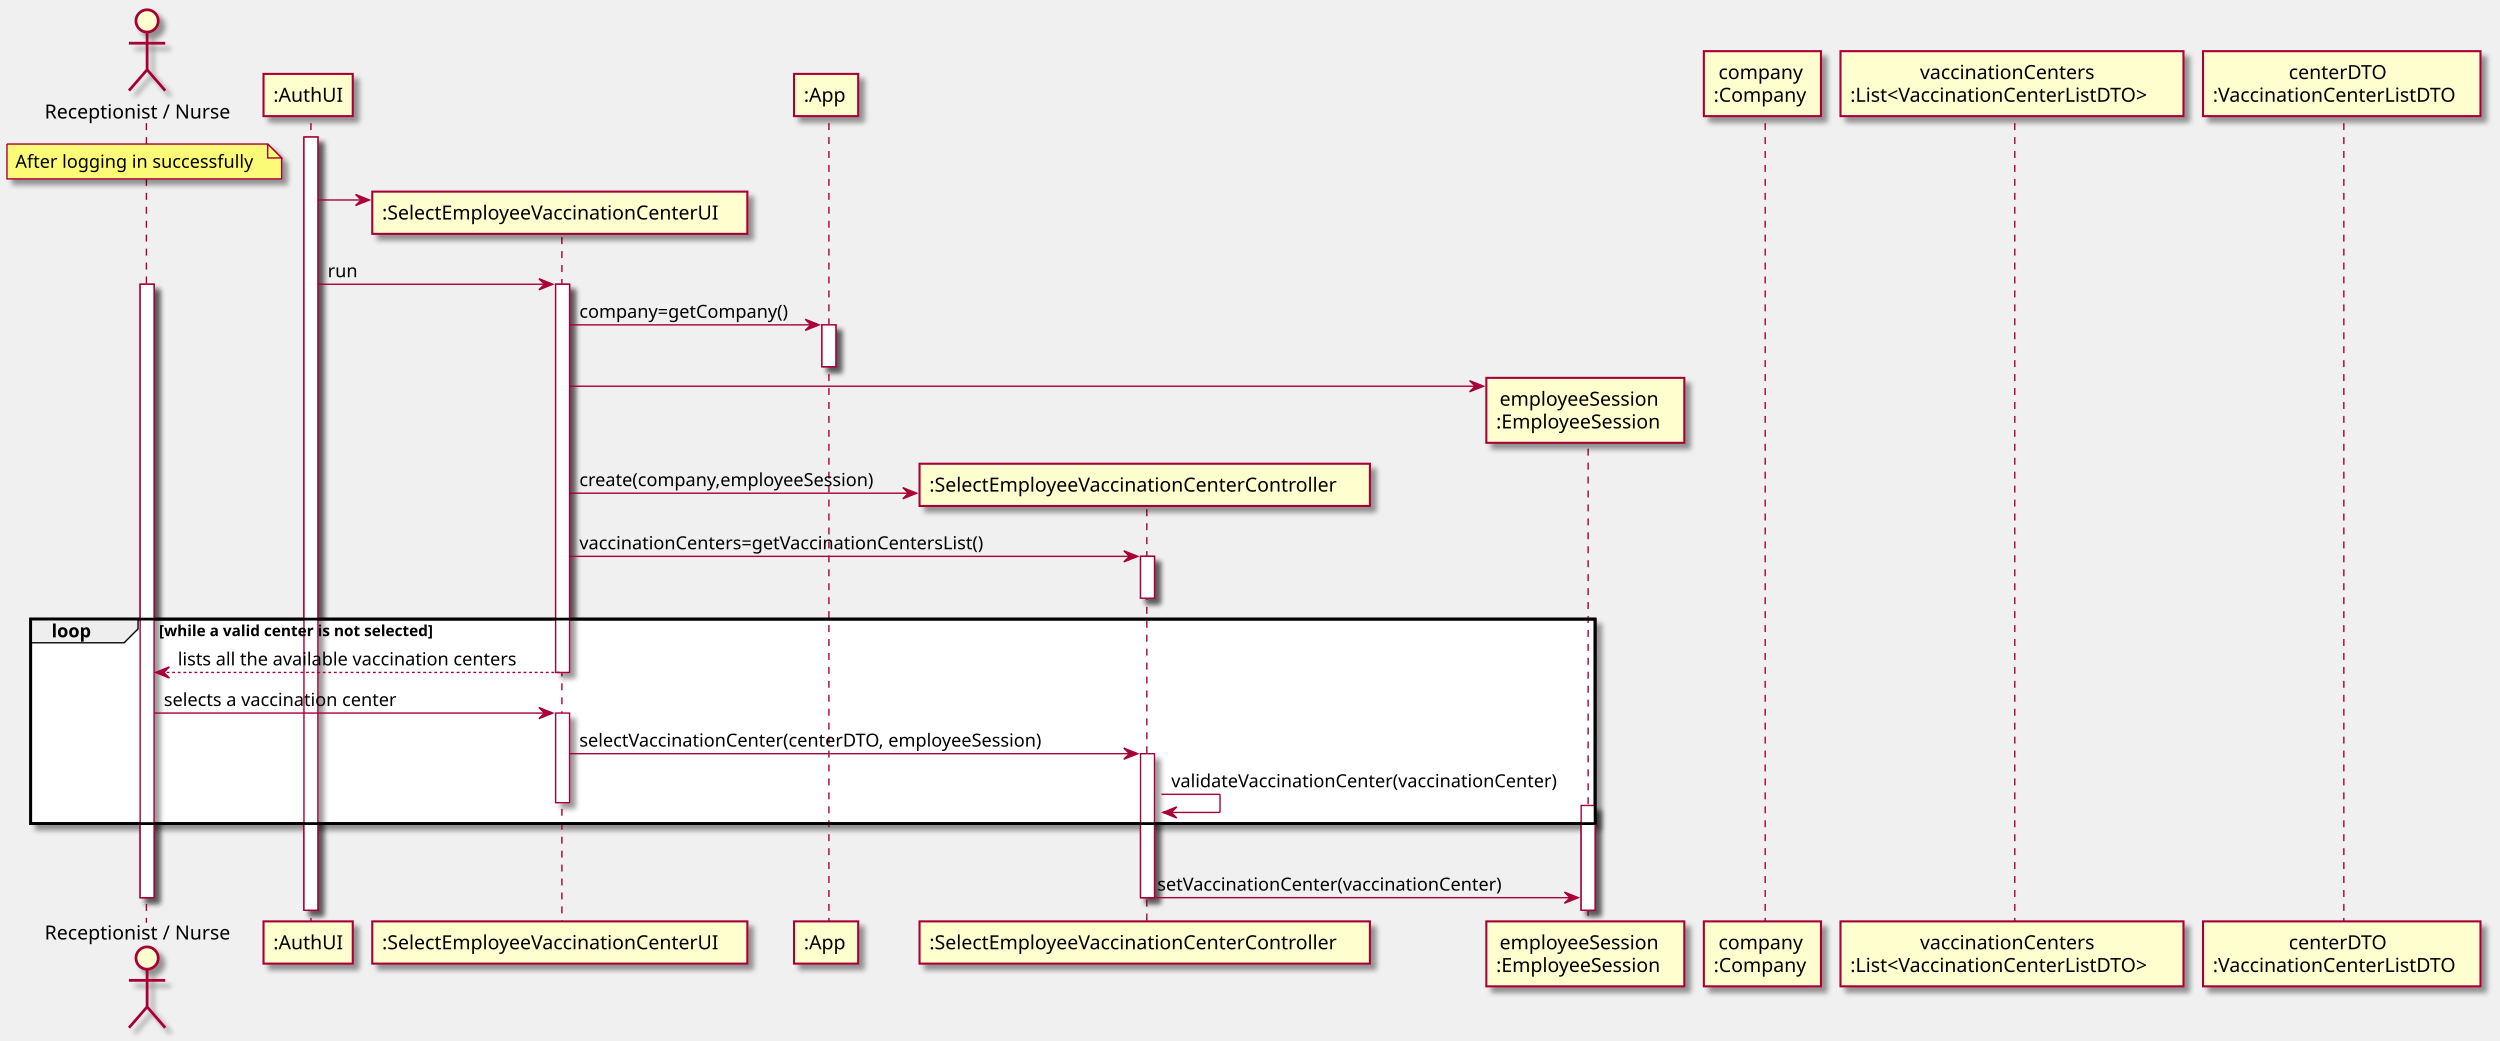
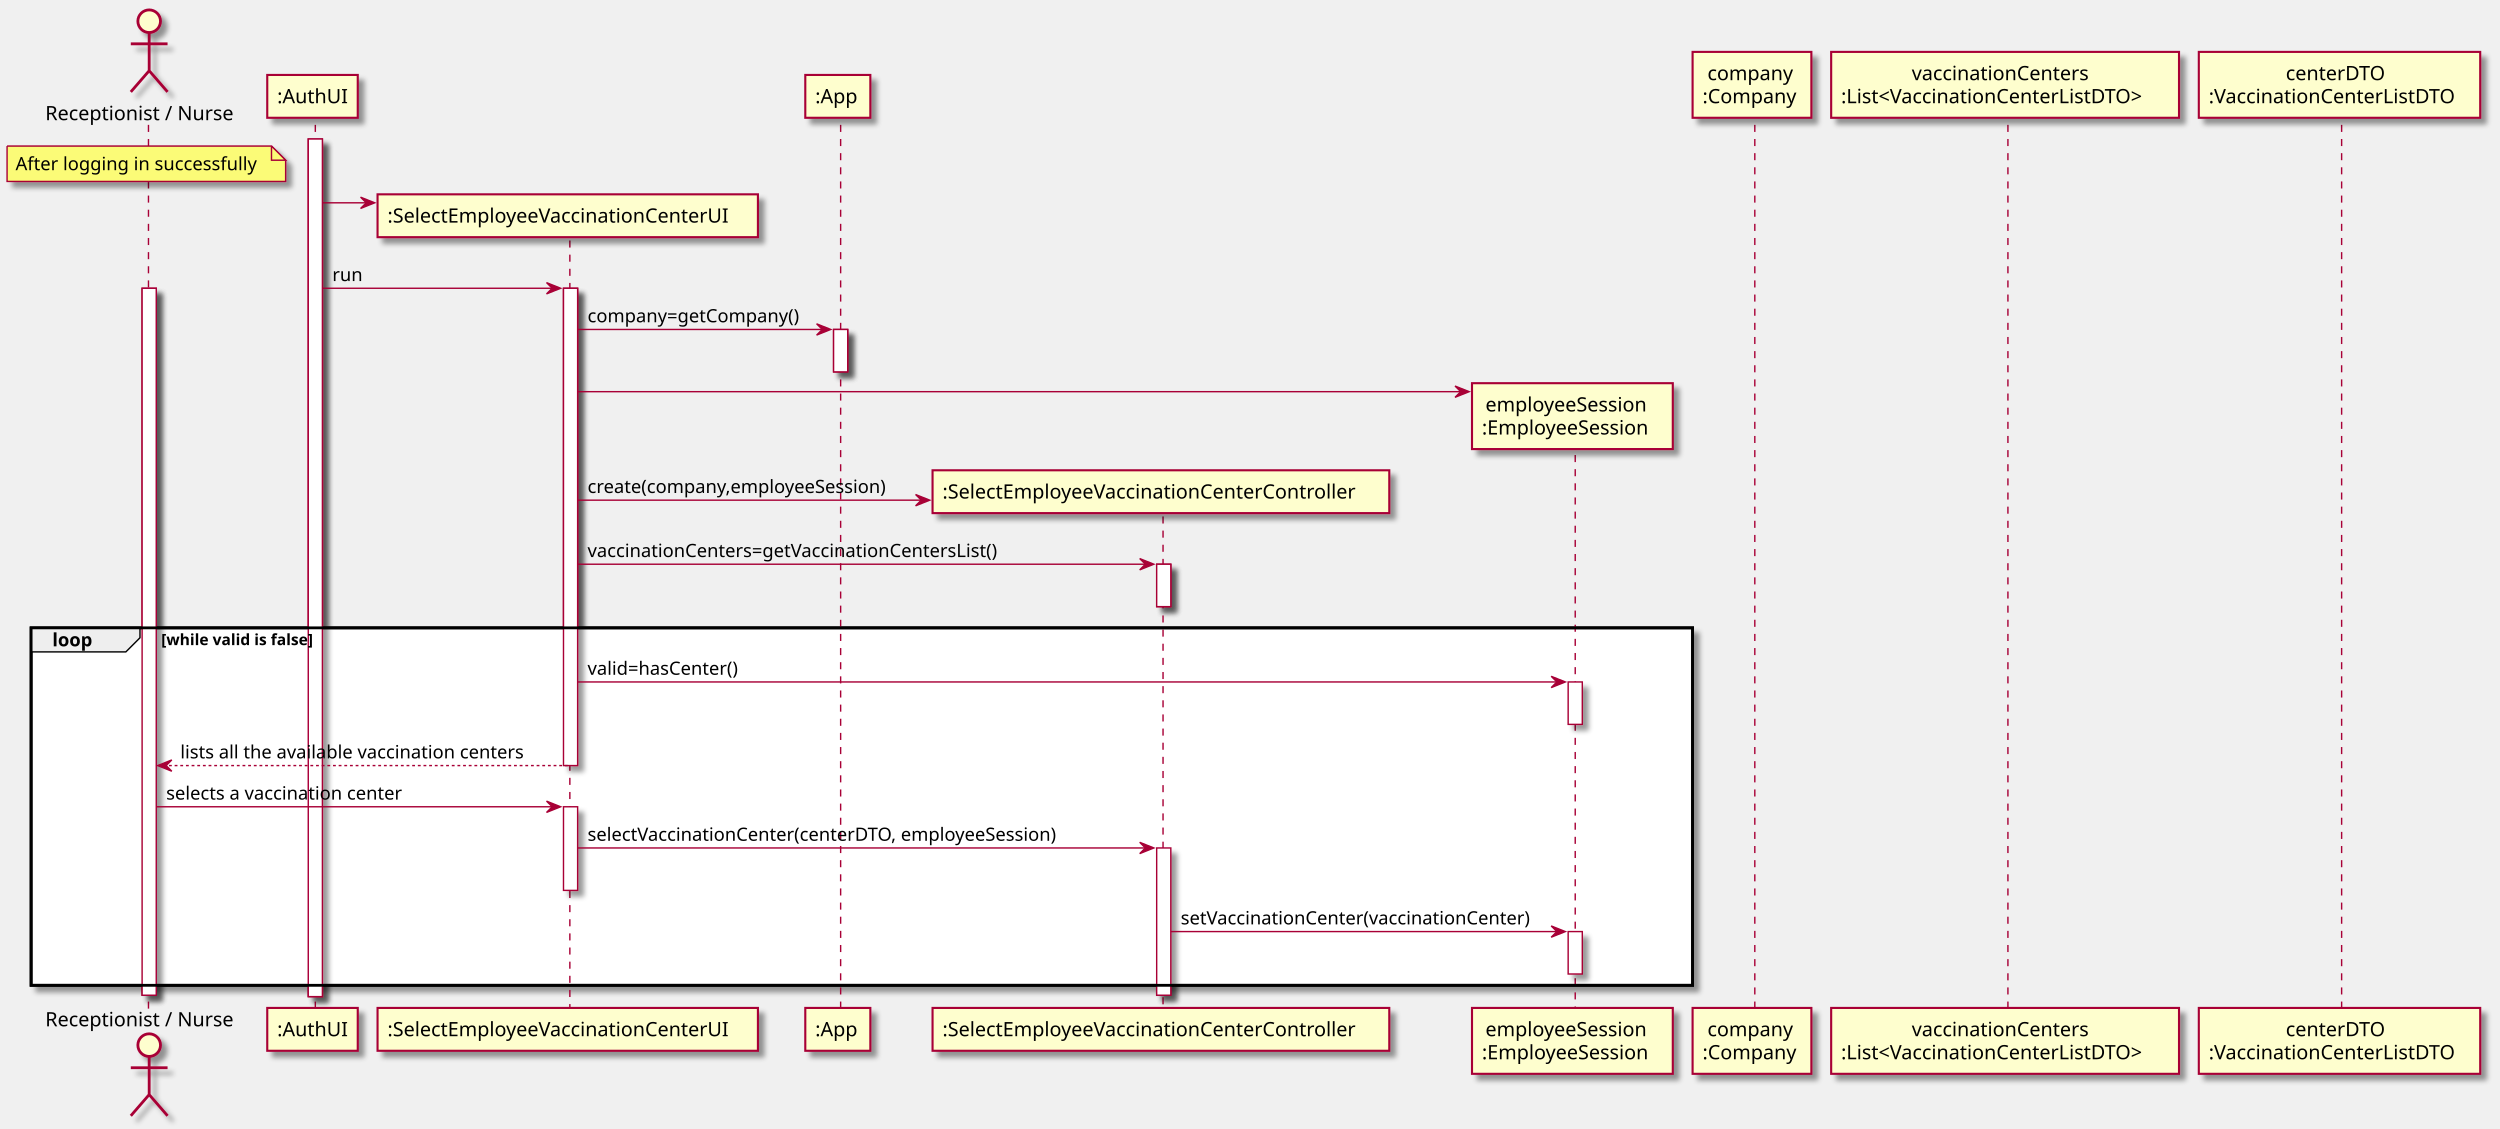
- <svg xmlns="http://www.w3.org/2000/svg" contentScriptType="application/ecmascript" contentStyleType="text/css" height="746px" preserveAspectRatio="none" style="width:1793px;height:746px;background:#FFFFFF;" version="1.1" viewBox="0 0 1793 746" width="1793px" zoomAndPan="magnify">
+ <svg xmlns="http://www.w3.org/2000/svg" contentScriptType="application/ecmascript" contentStyleType="text/css" height="798px" preserveAspectRatio="none" style="width:1768px;height:798px;background:#FFFFFF;" version="1.1" viewBox="0 0 1768 798" width="1768px" zoomAndPan="magnify">
  <defs>
-     <filter height="300%" id="f1t8pxvavz321f" width="300%" x="-1" y="-1">
+     <filter height="300%" id="f1p375ydc7h5u4" width="300%" x="-1" y="-1">
      <feGaussianBlur result="blurOut" stdDeviation="2.0" />
      <feColorMatrix in="blurOut" result="blurOut2" type="matrix" values="0 0 0 0 0 0 0 0 0 0 0 0 0 0 0 0 0 0 .4 0" />
      <feOffset dx="4.0" dy="4.0" in="blurOut2" result="blurOut3" />
      <feBlend in="SourceGraphic" in2="blurOut3" mode="normal" />
    </filter>
  </defs>
  <g>
-     <rect fill="#FFFFFF" filter="url(#f1t8pxvavz321f)" height="439.953" style="stroke:#A80036;stroke-width:1.0;" width="10" x="100.5" y="203.859" />
-     <rect fill="#FFFFFF" filter="url(#f1t8pxvavz321f)" height="554.516" style="stroke:#A80036;stroke-width:1.0;" width="10" x="218" y="98.297" />
-     <rect fill="#FFFFFF" filter="url(#f1t8pxvavz321f)" height="278.422" style="stroke:#A80036;stroke-width:1.0;" width="10" x="398.5" y="203.859" />
-     <rect fill="#FFFFFF" filter="url(#f1t8pxvavz321f)" height="64.266" style="stroke:#A80036;stroke-width:1.0;" width="10" x="398.5" y="511.414" />
-     <rect fill="#FFFFFF" filter="url(#f1t8pxvavz321f)" height="30" style="stroke:#A80036;stroke-width:1.0;" width="10" x="589.5" y="232.992" />
-     <rect fill="#FFFFFF" filter="url(#f1t8pxvavz321f)" height="30" style="stroke:#A80036;stroke-width:1.0;" width="10" x="818" y="399.016" />
-     <rect fill="#FFFFFF" filter="url(#f1t8pxvavz321f)" height="103.266" style="stroke:#A80036;stroke-width:1.0;" width="10" x="818" y="540.547" />
-     <rect fill="#FFFFFF" filter="url(#f1t8pxvavz321f)" height="75.133" style="stroke:#A80036;stroke-width:1.0;" width="10" x="1134" y="577.68" />
-     <rect fill="#FFFFFF" filter="url(#f1t8pxvavz321f)" height="146.664" style="stroke:#000000;stroke-width:2.0;" width="1122" x="22" y="444.016" />
-     <line style="stroke:#A80036;stroke-width:1.0;stroke-dasharray:5.0,5.0;" x1="105" x2="105" y1="88.297" y2="661.812" />
-     <line style="stroke:#A80036;stroke-width:1.0;stroke-dasharray:5.0,5.0;" x1="223" x2="223" y1="88.297" y2="661.812" />
-     <line style="stroke:#A80036;stroke-width:1.0;stroke-dasharray:5.0,5.0;" x1="403" x2="403" y1="170.078" y2="661.812" />
-     <line style="stroke:#A80036;stroke-width:1.0;stroke-dasharray:5.0,5.0;" x1="594.5" x2="594.5" y1="88.297" y2="661.812" />
-     <line style="stroke:#A80036;stroke-width:1.0;stroke-dasharray:5.0,5.0;" x1="822.5" x2="822.5" y1="365.234" y2="661.812" />
-     <line style="stroke:#A80036;stroke-width:1.0;stroke-dasharray:5.0,5.0;" x1="1139" x2="1139" y1="311.789" y2="661.812" />
-     <line style="stroke:#A80036;stroke-width:1.0;stroke-dasharray:5.0,5.0;" x1="1266" x2="1266" y1="88.297" y2="661.812" />
-     <line style="stroke:#A80036;stroke-width:1.0;stroke-dasharray:5.0,5.0;" x1="1445" x2="1445" y1="88.297" y2="661.812" />
-     <line style="stroke:#A80036;stroke-width:1.0;stroke-dasharray:5.0,5.0;" x1="1681" x2="1681" y1="88.297" y2="661.812" />
+     <rect fill="#FFFFFF" filter="url(#f1p375ydc7h5u4)" height="499.953" style="stroke:#A80036;stroke-width:1.0;" width="10" x="100.5" y="203.859" />
+     <rect fill="#FFFFFF" filter="url(#f1p375ydc7h5u4)" height="606.516" style="stroke:#A80036;stroke-width:1.0;" width="10" x="218" y="98.297" />
+     <rect fill="#FFFFFF" filter="url(#f1p375ydc7h5u4)" height="337.555" style="stroke:#A80036;stroke-width:1.0;" width="10" x="398.5" y="203.859" />
+     <rect fill="#FFFFFF" filter="url(#f1p375ydc7h5u4)" height="59.133" style="stroke:#A80036;stroke-width:1.0;" width="10" x="398.5" y="570.547" />
+     <rect fill="#FFFFFF" filter="url(#f1p375ydc7h5u4)" height="30" style="stroke:#A80036;stroke-width:1.0;" width="10" x="589.5" y="232.992" />
+     <rect fill="#FFFFFF" filter="url(#f1p375ydc7h5u4)" height="30" style="stroke:#A80036;stroke-width:1.0;" width="10" x="818" y="399.016" />
+     <rect fill="#FFFFFF" filter="url(#f1p375ydc7h5u4)" height="104.133" style="stroke:#A80036;stroke-width:1.0;" width="10" x="818" y="599.68" />
+     <rect fill="#FFFFFF" filter="url(#f1p375ydc7h5u4)" height="30" style="stroke:#A80036;stroke-width:1.0;" width="10" x="1109" y="482.281" />
+     <rect fill="#FFFFFF" filter="url(#f1p375ydc7h5u4)" height="30" style="stroke:#A80036;stroke-width:1.0;" width="10" x="1109" y="658.812" />
+     <rect fill="#FFFFFF" filter="url(#f1p375ydc7h5u4)" height="252.797" style="stroke:#000000;stroke-width:2.0;" width="1175" x="22" y="444.016" />
+     <line style="stroke:#A80036;stroke-width:1.0;stroke-dasharray:5.0,5.0;" x1="105" x2="105" y1="88.297" y2="713.812" />
+     <line style="stroke:#A80036;stroke-width:1.0;stroke-dasharray:5.0,5.0;" x1="223" x2="223" y1="88.297" y2="713.812" />
+     <line style="stroke:#A80036;stroke-width:1.0;stroke-dasharray:5.0,5.0;" x1="403" x2="403" y1="170.078" y2="713.812" />
+     <line style="stroke:#A80036;stroke-width:1.0;stroke-dasharray:5.0,5.0;" x1="594.5" x2="594.5" y1="88.297" y2="713.812" />
+     <line style="stroke:#A80036;stroke-width:1.0;stroke-dasharray:5.0,5.0;" x1="822.5" x2="822.5" y1="365.234" y2="713.812" />
+     <line style="stroke:#A80036;stroke-width:1.0;stroke-dasharray:5.0,5.0;" x1="1114" x2="1114" y1="311.789" y2="713.812" />
+     <line style="stroke:#A80036;stroke-width:1.0;stroke-dasharray:5.0,5.0;" x1="1241" x2="1241" y1="88.297" y2="713.812" />
+     <line style="stroke:#A80036;stroke-width:1.0;stroke-dasharray:5.0,5.0;" x1="1420" x2="1420" y1="88.297" y2="713.812" />
+     <line style="stroke:#A80036;stroke-width:1.0;stroke-dasharray:5.0,5.0;" x1="1656" x2="1656" y1="88.297" y2="713.812" />
    <text fill="#000000" font-family="sans-serif" font-size="14" lengthAdjust="spacing" textLength="141" x="32" y="84.995">Receptionist / Nurse</text>
-     <ellipse cx="105.5" cy="15" fill="#FEFECE" filter="url(#f1t8pxvavz321f)" rx="8" ry="8" style="stroke:#A80036;stroke-width:2.0;" />
-     <path d="M105.5,23 L105.5,50 M92.5,31 L118.5,31 M105.5,50 L92.5,65 M105.5,50 L118.5,65 " fill="none" filter="url(#f1t8pxvavz321f)" style="stroke:#A80036;stroke-width:2.0;" />
-     <text fill="#000000" font-family="sans-serif" font-size="14" lengthAdjust="spacing" textLength="141" x="32" y="673.808">Receptionist / Nurse</text>
-     <ellipse cx="105.5" cy="687.109" fill="#FEFECE" filter="url(#f1t8pxvavz321f)" rx="8" ry="8" style="stroke:#A80036;stroke-width:2.0;" />
-     <path d="M105.5,695.109 L105.5,722.109 M92.5,703.109 L118.5,703.109 M105.5,722.109 L92.5,737.109 M105.5,722.109 L118.5,737.109 " fill="none" filter="url(#f1t8pxvavz321f)" style="stroke:#A80036;stroke-width:2.0;" />
-     <rect fill="#FEFECE" filter="url(#f1t8pxvavz321f)" height="30.297" style="stroke:#A80036;stroke-width:1.5;" width="64" x="189" y="53" />
+     <ellipse cx="105.5" cy="15" fill="#FEFECE" filter="url(#f1p375ydc7h5u4)" rx="8" ry="8" style="stroke:#A80036;stroke-width:2.0;" />
+     <path d="M105.5,23 L105.5,50 M92.5,31 L118.5,31 M105.5,50 L92.5,65 M105.5,50 L118.5,65 " fill="none" filter="url(#f1p375ydc7h5u4)" style="stroke:#A80036;stroke-width:2.0;" />
+     <text fill="#000000" font-family="sans-serif" font-size="14" lengthAdjust="spacing" textLength="141" x="32" y="725.808">Receptionist / Nurse</text>
+     <ellipse cx="105.5" cy="739.109" fill="#FEFECE" filter="url(#f1p375ydc7h5u4)" rx="8" ry="8" style="stroke:#A80036;stroke-width:2.0;" />
+     <path d="M105.5,747.109 L105.5,774.109 M92.5,755.109 L118.5,755.109 M105.5,774.109 L92.5,789.109 M105.5,774.109 L118.5,789.109 " fill="none" filter="url(#f1p375ydc7h5u4)" style="stroke:#A80036;stroke-width:2.0;" />
+     <rect fill="#FEFECE" filter="url(#f1p375ydc7h5u4)" height="30.297" style="stroke:#A80036;stroke-width:1.5;" width="64" x="189" y="53" />
    <text fill="#000000" font-family="sans-serif" font-size="14" lengthAdjust="spacing" textLength="50" x="196" y="72.995">:AuthUI</text>
-     <rect fill="#FEFECE" filter="url(#f1t8pxvavz321f)" height="30.297" style="stroke:#A80036;stroke-width:1.5;" width="64" x="189" y="660.812" />
-     <text fill="#000000" font-family="sans-serif" font-size="14" lengthAdjust="spacing" textLength="50" x="196" y="680.808">:AuthUI</text>
-     <rect fill="#FEFECE" filter="url(#f1t8pxvavz321f)" height="30.297" style="stroke:#A80036;stroke-width:1.5;" width="269" x="267" y="660.812" />
-     <text fill="#000000" font-family="sans-serif" font-size="14" lengthAdjust="spacing" textLength="255" x="274" y="680.808">:SelectEmployeeVaccinationCenterUI</text>
-     <rect fill="#FEFECE" filter="url(#f1t8pxvavz321f)" height="30.297" style="stroke:#A80036;stroke-width:1.5;" width="46" x="569.5" y="53" />
+     <rect fill="#FEFECE" filter="url(#f1p375ydc7h5u4)" height="30.297" style="stroke:#A80036;stroke-width:1.5;" width="64" x="189" y="712.812" />
+     <text fill="#000000" font-family="sans-serif" font-size="14" lengthAdjust="spacing" textLength="50" x="196" y="732.808">:AuthUI</text>
+     <rect fill="#FEFECE" filter="url(#f1p375ydc7h5u4)" height="30.297" style="stroke:#A80036;stroke-width:1.5;" width="269" x="267" y="712.812" />
+     <text fill="#000000" font-family="sans-serif" font-size="14" lengthAdjust="spacing" textLength="255" x="274" y="732.808">:SelectEmployeeVaccinationCenterUI</text>
+     <rect fill="#FEFECE" filter="url(#f1p375ydc7h5u4)" height="30.297" style="stroke:#A80036;stroke-width:1.5;" width="46" x="569.5" y="53" />
    <text fill="#000000" font-family="sans-serif" font-size="14" lengthAdjust="spacing" textLength="32" x="576.5" y="72.995">:App</text>
-     <rect fill="#FEFECE" filter="url(#f1t8pxvavz321f)" height="30.297" style="stroke:#A80036;stroke-width:1.5;" width="46" x="569.5" y="660.812" />
-     <text fill="#000000" font-family="sans-serif" font-size="14" lengthAdjust="spacing" textLength="32" x="576.5" y="680.808">:App</text>
-     <rect fill="#FEFECE" filter="url(#f1t8pxvavz321f)" height="30.297" style="stroke:#A80036;stroke-width:1.5;" width="323" x="659.5" y="660.812" />
-     <text fill="#000000" font-family="sans-serif" font-size="14" lengthAdjust="spacing" textLength="309" x="666.5" y="680.808">:SelectEmployeeVaccinationCenterController</text>
-     <rect fill="#FEFECE" filter="url(#f1t8pxvavz321f)" height="46.594" style="stroke:#A80036;stroke-width:1.5;" width="142" x="1066" y="660.812" />
-     <text fill="#000000" font-family="sans-serif" font-size="14" lengthAdjust="spacing" textLength="123" x="1075.5" y="680.808">employeeSession</text>
-     <text fill="#000000" font-family="sans-serif" font-size="14" lengthAdjust="spacing" textLength="128" x="1073" y="697.105">:EmployeeSession</text>
-     <rect fill="#FEFECE" filter="url(#f1t8pxvavz321f)" height="46.594" style="stroke:#A80036;stroke-width:1.5;" width="84" x="1222" y="36.703" />
-     <text fill="#000000" font-family="sans-serif" font-size="14" lengthAdjust="spacing" textLength="63" x="1232.5" y="56.698">company</text>
-     <text fill="#000000" font-family="sans-serif" font-size="14" lengthAdjust="spacing" textLength="70" x="1229" y="72.995">:Company</text>
-     <rect fill="#FEFECE" filter="url(#f1t8pxvavz321f)" height="46.594" style="stroke:#A80036;stroke-width:1.5;" width="84" x="1222" y="660.812" />
-     <text fill="#000000" font-family="sans-serif" font-size="14" lengthAdjust="spacing" textLength="63" x="1232.5" y="680.808">company</text>
-     <text fill="#000000" font-family="sans-serif" font-size="14" lengthAdjust="spacing" textLength="70" x="1229" y="697.105">:Company</text>
-     <rect fill="#FEFECE" filter="url(#f1t8pxvavz321f)" height="46.594" style="stroke:#A80036;stroke-width:1.5;" width="246" x="1320" y="36.703" />
-     <text fill="#000000" font-family="sans-serif" font-size="14" lengthAdjust="spacing" textLength="132" x="1377" y="56.698">vaccinationCenters</text>
-     <text fill="#000000" font-family="sans-serif" font-size="14" lengthAdjust="spacing" textLength="232" x="1327" y="72.995">:List&lt;VaccinationCenterListDTO&gt;</text>
-     <rect fill="#FEFECE" filter="url(#f1t8pxvavz321f)" height="46.594" style="stroke:#A80036;stroke-width:1.5;" width="246" x="1320" y="660.812" />
-     <text fill="#000000" font-family="sans-serif" font-size="14" lengthAdjust="spacing" textLength="132" x="1377" y="680.808">vaccinationCenters</text>
-     <text fill="#000000" font-family="sans-serif" font-size="14" lengthAdjust="spacing" textLength="232" x="1327" y="697.105">:List&lt;VaccinationCenterListDTO&gt;</text>
-     <rect fill="#FEFECE" filter="url(#f1t8pxvavz321f)" height="46.594" style="stroke:#A80036;stroke-width:1.5;" width="199" x="1580" y="36.703" />
-     <text fill="#000000" font-family="sans-serif" font-size="14" lengthAdjust="spacing" textLength="76" x="1641.5" y="56.698">centerDTO</text>
-     <text fill="#000000" font-family="sans-serif" font-size="14" lengthAdjust="spacing" textLength="185" x="1587" y="72.995">:VaccinationCenterListDTO</text>
-     <rect fill="#FEFECE" filter="url(#f1t8pxvavz321f)" height="46.594" style="stroke:#A80036;stroke-width:1.5;" width="199" x="1580" y="660.812" />
-     <text fill="#000000" font-family="sans-serif" font-size="14" lengthAdjust="spacing" textLength="76" x="1641.5" y="680.808">centerDTO</text>
-     <text fill="#000000" font-family="sans-serif" font-size="14" lengthAdjust="spacing" textLength="185" x="1587" y="697.105">:VaccinationCenterListDTO</text>
-     <rect fill="#FFFFFF" filter="url(#f1t8pxvavz321f)" height="439.953" style="stroke:#A80036;stroke-width:1.0;" width="10" x="100.5" y="203.859" />
-     <rect fill="#FFFFFF" filter="url(#f1t8pxvavz321f)" height="554.516" style="stroke:#A80036;stroke-width:1.0;" width="10" x="218" y="98.297" />
-     <rect fill="#FFFFFF" filter="url(#f1t8pxvavz321f)" height="278.422" style="stroke:#A80036;stroke-width:1.0;" width="10" x="398.5" y="203.859" />
-     <rect fill="#FFFFFF" filter="url(#f1t8pxvavz321f)" height="64.266" style="stroke:#A80036;stroke-width:1.0;" width="10" x="398.5" y="511.414" />
-     <rect fill="#FFFFFF" filter="url(#f1t8pxvavz321f)" height="30" style="stroke:#A80036;stroke-width:1.0;" width="10" x="589.5" y="232.992" />
-     <rect fill="#FFFFFF" filter="url(#f1t8pxvavz321f)" height="30" style="stroke:#A80036;stroke-width:1.0;" width="10" x="818" y="399.016" />
-     <rect fill="#FFFFFF" filter="url(#f1t8pxvavz321f)" height="103.266" style="stroke:#A80036;stroke-width:1.0;" width="10" x="818" y="540.547" />
-     <rect fill="#FFFFFF" filter="url(#f1t8pxvavz321f)" height="75.133" style="stroke:#A80036;stroke-width:1.0;" width="10" x="1134" y="577.68" />
-     <path d="M5,103.297 L5,128.297 L202,128.297 L202,113.297 L192,103.297 L5,103.297 " fill="#FBFB77" filter="url(#f1t8pxvavz321f)" style="stroke:#A80036;stroke-width:1.0;" />
+     <rect fill="#FEFECE" filter="url(#f1p375ydc7h5u4)" height="30.297" style="stroke:#A80036;stroke-width:1.5;" width="46" x="569.5" y="712.812" />
+     <text fill="#000000" font-family="sans-serif" font-size="14" lengthAdjust="spacing" textLength="32" x="576.5" y="732.808">:App</text>
+     <rect fill="#FEFECE" filter="url(#f1p375ydc7h5u4)" height="30.297" style="stroke:#A80036;stroke-width:1.5;" width="323" x="659.5" y="712.812" />
+     <text fill="#000000" font-family="sans-serif" font-size="14" lengthAdjust="spacing" textLength="309" x="666.5" y="732.808">:SelectEmployeeVaccinationCenterController</text>
+     <rect fill="#FEFECE" filter="url(#f1p375ydc7h5u4)" height="46.594" style="stroke:#A80036;stroke-width:1.5;" width="142" x="1041" y="712.812" />
+     <text fill="#000000" font-family="sans-serif" font-size="14" lengthAdjust="spacing" textLength="123" x="1050.5" y="732.808">employeeSession</text>
+     <text fill="#000000" font-family="sans-serif" font-size="14" lengthAdjust="spacing" textLength="128" x="1048" y="749.105">:EmployeeSession</text>
+     <rect fill="#FEFECE" filter="url(#f1p375ydc7h5u4)" height="46.594" style="stroke:#A80036;stroke-width:1.5;" width="84" x="1197" y="36.703" />
+     <text fill="#000000" font-family="sans-serif" font-size="14" lengthAdjust="spacing" textLength="63" x="1207.5" y="56.698">company</text>
+     <text fill="#000000" font-family="sans-serif" font-size="14" lengthAdjust="spacing" textLength="70" x="1204" y="72.995">:Company</text>
+     <rect fill="#FEFECE" filter="url(#f1p375ydc7h5u4)" height="46.594" style="stroke:#A80036;stroke-width:1.5;" width="84" x="1197" y="712.812" />
+     <text fill="#000000" font-family="sans-serif" font-size="14" lengthAdjust="spacing" textLength="63" x="1207.5" y="732.808">company</text>
+     <text fill="#000000" font-family="sans-serif" font-size="14" lengthAdjust="spacing" textLength="70" x="1204" y="749.105">:Company</text>
+     <rect fill="#FEFECE" filter="url(#f1p375ydc7h5u4)" height="46.594" style="stroke:#A80036;stroke-width:1.5;" width="246" x="1295" y="36.703" />
+     <text fill="#000000" font-family="sans-serif" font-size="14" lengthAdjust="spacing" textLength="132" x="1352" y="56.698">vaccinationCenters</text>
+     <text fill="#000000" font-family="sans-serif" font-size="14" lengthAdjust="spacing" textLength="232" x="1302" y="72.995">:List&lt;VaccinationCenterListDTO&gt;</text>
+     <rect fill="#FEFECE" filter="url(#f1p375ydc7h5u4)" height="46.594" style="stroke:#A80036;stroke-width:1.5;" width="246" x="1295" y="712.812" />
+     <text fill="#000000" font-family="sans-serif" font-size="14" lengthAdjust="spacing" textLength="132" x="1352" y="732.808">vaccinationCenters</text>
+     <text fill="#000000" font-family="sans-serif" font-size="14" lengthAdjust="spacing" textLength="232" x="1302" y="749.105">:List&lt;VaccinationCenterListDTO&gt;</text>
+     <rect fill="#FEFECE" filter="url(#f1p375ydc7h5u4)" height="46.594" style="stroke:#A80036;stroke-width:1.5;" width="199" x="1555" y="36.703" />
+     <text fill="#000000" font-family="sans-serif" font-size="14" lengthAdjust="spacing" textLength="76" x="1616.5" y="56.698">centerDTO</text>
+     <text fill="#000000" font-family="sans-serif" font-size="14" lengthAdjust="spacing" textLength="185" x="1562" y="72.995">:VaccinationCenterListDTO</text>
+     <rect fill="#FEFECE" filter="url(#f1p375ydc7h5u4)" height="46.594" style="stroke:#A80036;stroke-width:1.5;" width="199" x="1555" y="712.812" />
+     <text fill="#000000" font-family="sans-serif" font-size="14" lengthAdjust="spacing" textLength="76" x="1616.5" y="732.808">centerDTO</text>
+     <text fill="#000000" font-family="sans-serif" font-size="14" lengthAdjust="spacing" textLength="185" x="1562" y="749.105">:VaccinationCenterListDTO</text>
+     <rect fill="#FFFFFF" filter="url(#f1p375ydc7h5u4)" height="499.953" style="stroke:#A80036;stroke-width:1.0;" width="10" x="100.5" y="203.859" />
+     <rect fill="#FFFFFF" filter="url(#f1p375ydc7h5u4)" height="606.516" style="stroke:#A80036;stroke-width:1.0;" width="10" x="218" y="98.297" />
+     <rect fill="#FFFFFF" filter="url(#f1p375ydc7h5u4)" height="337.555" style="stroke:#A80036;stroke-width:1.0;" width="10" x="398.5" y="203.859" />
+     <rect fill="#FFFFFF" filter="url(#f1p375ydc7h5u4)" height="59.133" style="stroke:#A80036;stroke-width:1.0;" width="10" x="398.5" y="570.547" />
+     <rect fill="#FFFFFF" filter="url(#f1p375ydc7h5u4)" height="30" style="stroke:#A80036;stroke-width:1.0;" width="10" x="589.5" y="232.992" />
+     <rect fill="#FFFFFF" filter="url(#f1p375ydc7h5u4)" height="30" style="stroke:#A80036;stroke-width:1.0;" width="10" x="818" y="399.016" />
+     <rect fill="#FFFFFF" filter="url(#f1p375ydc7h5u4)" height="104.133" style="stroke:#A80036;stroke-width:1.0;" width="10" x="818" y="599.68" />
+     <rect fill="#FFFFFF" filter="url(#f1p375ydc7h5u4)" height="30" style="stroke:#A80036;stroke-width:1.0;" width="10" x="1109" y="482.281" />
+     <rect fill="#FFFFFF" filter="url(#f1p375ydc7h5u4)" height="30" style="stroke:#A80036;stroke-width:1.0;" width="10" x="1109" y="658.812" />
+     <path d="M5,103.297 L5,128.297 L202,128.297 L202,113.297 L192,103.297 L5,103.297 " fill="#FBFB77" filter="url(#f1p375ydc7h5u4)" style="stroke:#A80036;stroke-width:1.0;" />
    <path d="M192,103.297 L192,113.297 L202,113.297 L192,103.297 " fill="#FBFB77" style="stroke:#A80036;stroke-width:1.0;" />
    <text fill="#000000" font-family="sans-serif" font-size="13" lengthAdjust="spacing" textLength="176" x="11" y="120.364">After logging in successfully</text>
    <polygon fill="#A80036" points="255,139.43,265,143.43,255,147.43,259,143.43" style="stroke:#A80036;stroke-width:1.0;" />
    <line style="stroke:#A80036;stroke-width:1.0;" x1="228" x2="261" y1="143.43" y2="143.43" />
-     <rect fill="#FEFECE" filter="url(#f1t8pxvavz321f)" height="30.297" style="stroke:#A80036;stroke-width:1.5;" width="269" x="267" y="137.43" />
+     <rect fill="#FEFECE" filter="url(#f1p375ydc7h5u4)" height="30.297" style="stroke:#A80036;stroke-width:1.5;" width="269" x="267" y="137.43" />
    <text fill="#000000" font-family="sans-serif" font-size="14" lengthAdjust="spacing" textLength="255" x="274" y="157.425">:SelectEmployeeVaccinationCenterUI</text>
    <polygon fill="#A80036" points="386.5,199.859,396.5,203.859,386.5,207.859,390.5,203.859" style="stroke:#A80036;stroke-width:1.0;" />
    <line style="stroke:#A80036;stroke-width:1.0;" x1="228" x2="392.5" y1="203.859" y2="203.859" />
    <text fill="#000000" font-family="sans-serif" font-size="13" lengthAdjust="spacing" textLength="21" x="235" y="198.793">run</text>
    <polygon fill="#A80036" points="577.5,228.992,587.5,232.992,577.5,236.992,581.5,232.992" style="stroke:#A80036;stroke-width:1.0;" />
    <line style="stroke:#A80036;stroke-width:1.0;" x1="408.5" x2="583.5" y1="232.992" y2="232.992" />
    <text fill="#000000" font-family="sans-serif" font-size="13" lengthAdjust="spacing" textLength="162" x="415.5" y="227.926">company=getCompany()</text>
-     <polygon fill="#A80036" points="1054,272.992,1064,276.992,1054,280.992,1058,276.992" style="stroke:#A80036;stroke-width:1.0;" />
-     <line style="stroke:#A80036;stroke-width:1.0;" x1="408.5" x2="1060" y1="276.992" y2="276.992" />
-     <rect fill="#FEFECE" filter="url(#f1t8pxvavz321f)" height="46.594" style="stroke:#A80036;stroke-width:1.5;" width="142" x="1066" y="270.992" />
-     <text fill="#000000" font-family="sans-serif" font-size="14" lengthAdjust="spacing" textLength="123" x="1075.5" y="290.987">employeeSession</text>
-     <text fill="#000000" font-family="sans-serif" font-size="14" lengthAdjust="spacing" textLength="128" x="1073" y="307.284">:EmployeeSession</text>
+     <polygon fill="#A80036" points="1029,272.992,1039,276.992,1029,280.992,1033,276.992" style="stroke:#A80036;stroke-width:1.0;" />
+     <line style="stroke:#A80036;stroke-width:1.0;" x1="408.5" x2="1035" y1="276.992" y2="276.992" />
+     <rect fill="#FEFECE" filter="url(#f1p375ydc7h5u4)" height="46.594" style="stroke:#A80036;stroke-width:1.5;" width="142" x="1041" y="270.992" />
+     <text fill="#000000" font-family="sans-serif" font-size="14" lengthAdjust="spacing" textLength="123" x="1050.5" y="290.987">employeeSession</text>
+     <text fill="#000000" font-family="sans-serif" font-size="14" lengthAdjust="spacing" textLength="128" x="1048" y="307.284">:EmployeeSession</text>
    <polygon fill="#A80036" points="647.5,349.719,657.5,353.719,647.5,357.719,651.5,353.719" style="stroke:#A80036;stroke-width:1.0;" />
    <line style="stroke:#A80036;stroke-width:1.0;" x1="408.5" x2="653.5" y1="353.719" y2="353.719" />
    <text fill="#000000" font-family="sans-serif" font-size="13" lengthAdjust="spacing" textLength="227" x="415.5" y="348.653">create(company,employeeSession)</text>
-     <rect fill="#FEFECE" filter="url(#f1t8pxvavz321f)" height="30.297" style="stroke:#A80036;stroke-width:1.5;" width="323" x="659.5" y="332.586" />
+     <rect fill="#FEFECE" filter="url(#f1p375ydc7h5u4)" height="30.297" style="stroke:#A80036;stroke-width:1.5;" width="323" x="659.5" y="332.586" />
    <text fill="#000000" font-family="sans-serif" font-size="14" lengthAdjust="spacing" textLength="309" x="666.5" y="352.581">:SelectEmployeeVaccinationCenterController</text>
    <polygon fill="#A80036" points="806,395.016,816,399.016,806,403.016,810,399.016" style="stroke:#A80036;stroke-width:1.0;" />
    <line style="stroke:#A80036;stroke-width:1.0;" x1="408.5" x2="812" y1="399.016" y2="399.016" />
    <text fill="#000000" font-family="sans-serif" font-size="13" lengthAdjust="spacing" textLength="310" x="415.5" y="393.95">vaccinationCenters=getVaccinationCentersList()</text>
    <path d="M22,444.016 L99,444.016 L99,451.016 L89,461.016 L22,461.016 L22,444.016 " fill="#EEEEEE" style="stroke:#000000;stroke-width:1.0;" />
-     <rect fill="none" height="146.664" style="stroke:#000000;stroke-width:2.0;" width="1122" x="22" y="444.016" />
+     <rect fill="none" height="252.797" style="stroke:#000000;stroke-width:2.0;" width="1175" x="22" y="444.016" />
    <text fill="#000000" font-family="sans-serif" font-size="13" font-weight="bold" lengthAdjust="spacing" textLength="32" x="37" y="457.082">loop</text>
-     <text fill="#000000" font-family="sans-serif" font-size="11" font-weight="bold" lengthAdjust="spacing" textLength="236" x="114" y="456.226">[while a valid center is not selected]</text>
-     <polygon fill="#A80036" points="121.5,478.281,111.5,482.281,121.5,486.281,117.5,482.281" style="stroke:#A80036;stroke-width:1.0;" />
-     <line style="stroke:#A80036;stroke-width:1.0;stroke-dasharray:2.0,2.0;" x1="115.5" x2="402.5" y1="482.281" y2="482.281" />
-     <text fill="#000000" font-family="sans-serif" font-size="13" lengthAdjust="spacing" textLength="256" x="127.5" y="477.215">lists all the available vaccination centers</text>
-     <polygon fill="#A80036" points="386.5,507.414,396.5,511.414,386.5,515.414,390.5,511.414" style="stroke:#A80036;stroke-width:1.0;" />
-     <line style="stroke:#A80036;stroke-width:1.0;" x1="110.5" x2="392.5" y1="511.414" y2="511.414" />
-     <text fill="#000000" font-family="sans-serif" font-size="13" lengthAdjust="spacing" textLength="178" x="117.5" y="506.348">selects a vaccination center</text>
-     <polygon fill="#A80036" points="806,536.547,816,540.547,806,544.547,810,540.547" style="stroke:#A80036;stroke-width:1.0;" />
-     <line style="stroke:#A80036;stroke-width:1.0;" x1="408.5" x2="812" y1="540.547" y2="540.547" />
-     <text fill="#000000" font-family="sans-serif" font-size="13" lengthAdjust="spacing" textLength="354" x="415.5" y="535.481">selectVaccinationCenter(centerDTO, employeeSession)</text>
-     <line style="stroke:#A80036;stroke-width:1.0;" x1="833" x2="875" y1="569.68" y2="569.68" />
-     <line style="stroke:#A80036;stroke-width:1.0;" x1="875" x2="875" y1="569.68" y2="582.68" />
-     <line style="stroke:#A80036;stroke-width:1.0;" x1="834" x2="875" y1="582.68" y2="582.68" />
-     <polygon fill="#A80036" points="844,578.68,834,582.68,844,586.68,840,582.68" style="stroke:#A80036;stroke-width:1.0;" />
-     <text fill="#000000" font-family="sans-serif" font-size="13" lengthAdjust="spacing" textLength="292" x="840" y="564.614">validateVaccinationCenter(vaccinationCenter)</text>
-     <polygon fill="#A80036" points="1122,639.812,1132,643.812,1122,647.812,1126,643.812" style="stroke:#A80036;stroke-width:1.0;" />
-     <line style="stroke:#A80036;stroke-width:1.0;" x1="823" x2="1128" y1="643.812" y2="643.812" />
-     <text fill="#000000" font-family="sans-serif" font-size="13" lengthAdjust="spacing" textLength="262" x="830" y="638.747">setVaccinationCenter(vaccinationCenter)</text>
+     <text fill="#000000" font-family="sans-serif" font-size="11" font-weight="bold" lengthAdjust="spacing" textLength="131" x="114" y="456.226">[while valid is false]</text>
+     <polygon fill="#A80036" points="1097,478.281,1107,482.281,1097,486.281,1101,482.281" style="stroke:#A80036;stroke-width:1.0;" />
+     <line style="stroke:#A80036;stroke-width:1.0;" x1="408.5" x2="1103" y1="482.281" y2="482.281" />
+     <text fill="#000000" font-family="sans-serif" font-size="13" lengthAdjust="spacing" textLength="116" x="415.5" y="477.215">valid=hasCenter()</text>
+     <polygon fill="#A80036" points="121.5,537.414,111.5,541.414,121.5,545.414,117.5,541.414" style="stroke:#A80036;stroke-width:1.0;" />
+     <line style="stroke:#A80036;stroke-width:1.0;stroke-dasharray:2.0,2.0;" x1="115.5" x2="402.5" y1="541.414" y2="541.414" />
+     <text fill="#000000" font-family="sans-serif" font-size="13" lengthAdjust="spacing" textLength="256" x="127.5" y="536.348">lists all the available vaccination centers</text>
+     <polygon fill="#A80036" points="386.5,566.547,396.5,570.547,386.5,574.547,390.5,570.547" style="stroke:#A80036;stroke-width:1.0;" />
+     <line style="stroke:#A80036;stroke-width:1.0;" x1="110.5" x2="392.5" y1="570.547" y2="570.547" />
+     <text fill="#000000" font-family="sans-serif" font-size="13" lengthAdjust="spacing" textLength="178" x="117.5" y="565.481">selects a vaccination center</text>
+     <polygon fill="#A80036" points="806,595.68,816,599.68,806,603.68,810,599.68" style="stroke:#A80036;stroke-width:1.0;" />
+     <line style="stroke:#A80036;stroke-width:1.0;" x1="408.5" x2="812" y1="599.68" y2="599.68" />
+     <text fill="#000000" font-family="sans-serif" font-size="13" lengthAdjust="spacing" textLength="354" x="415.5" y="594.614">selectVaccinationCenter(centerDTO, employeeSession)</text>
+     <polygon fill="#A80036" points="1097,654.812,1107,658.812,1097,662.812,1101,658.812" style="stroke:#A80036;stroke-width:1.0;" />
+     <line style="stroke:#A80036;stroke-width:1.0;" x1="828" x2="1103" y1="658.812" y2="658.812" />
+     <text fill="#000000" font-family="sans-serif" font-size="13" lengthAdjust="spacing" textLength="262" x="835" y="653.747">setVaccinationCenter(vaccinationCenter)</text>
  </g>
</svg>
